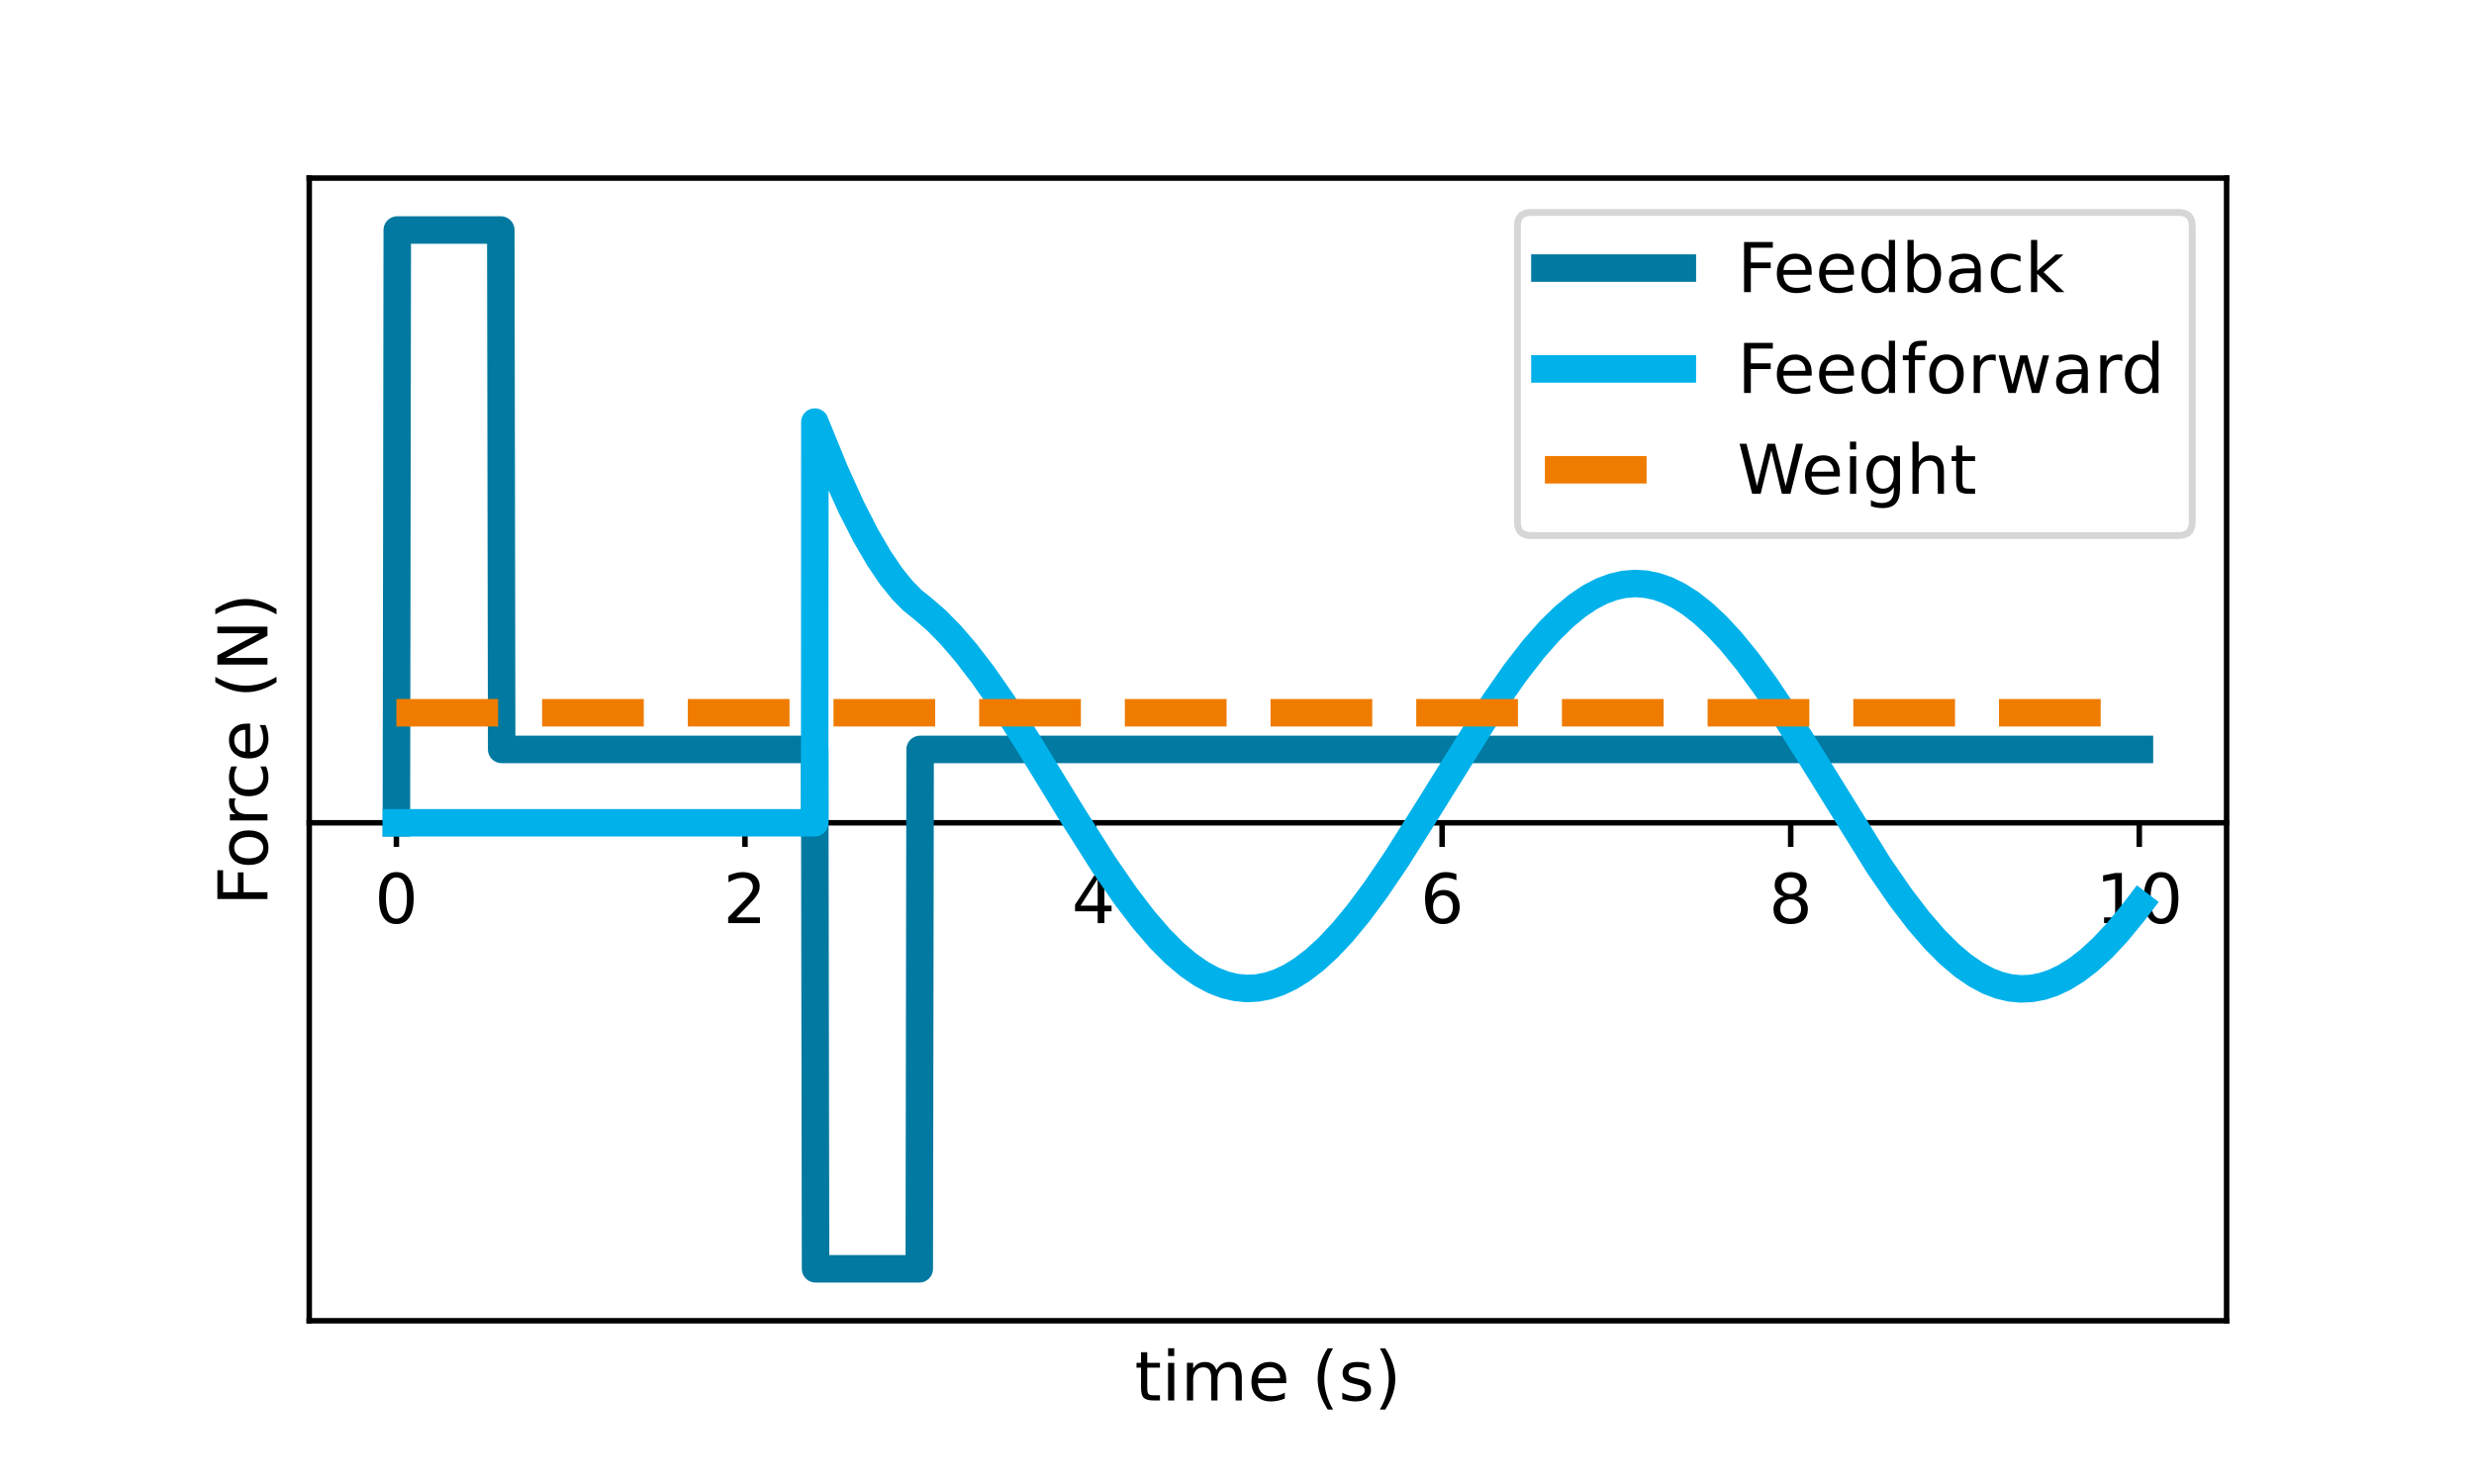
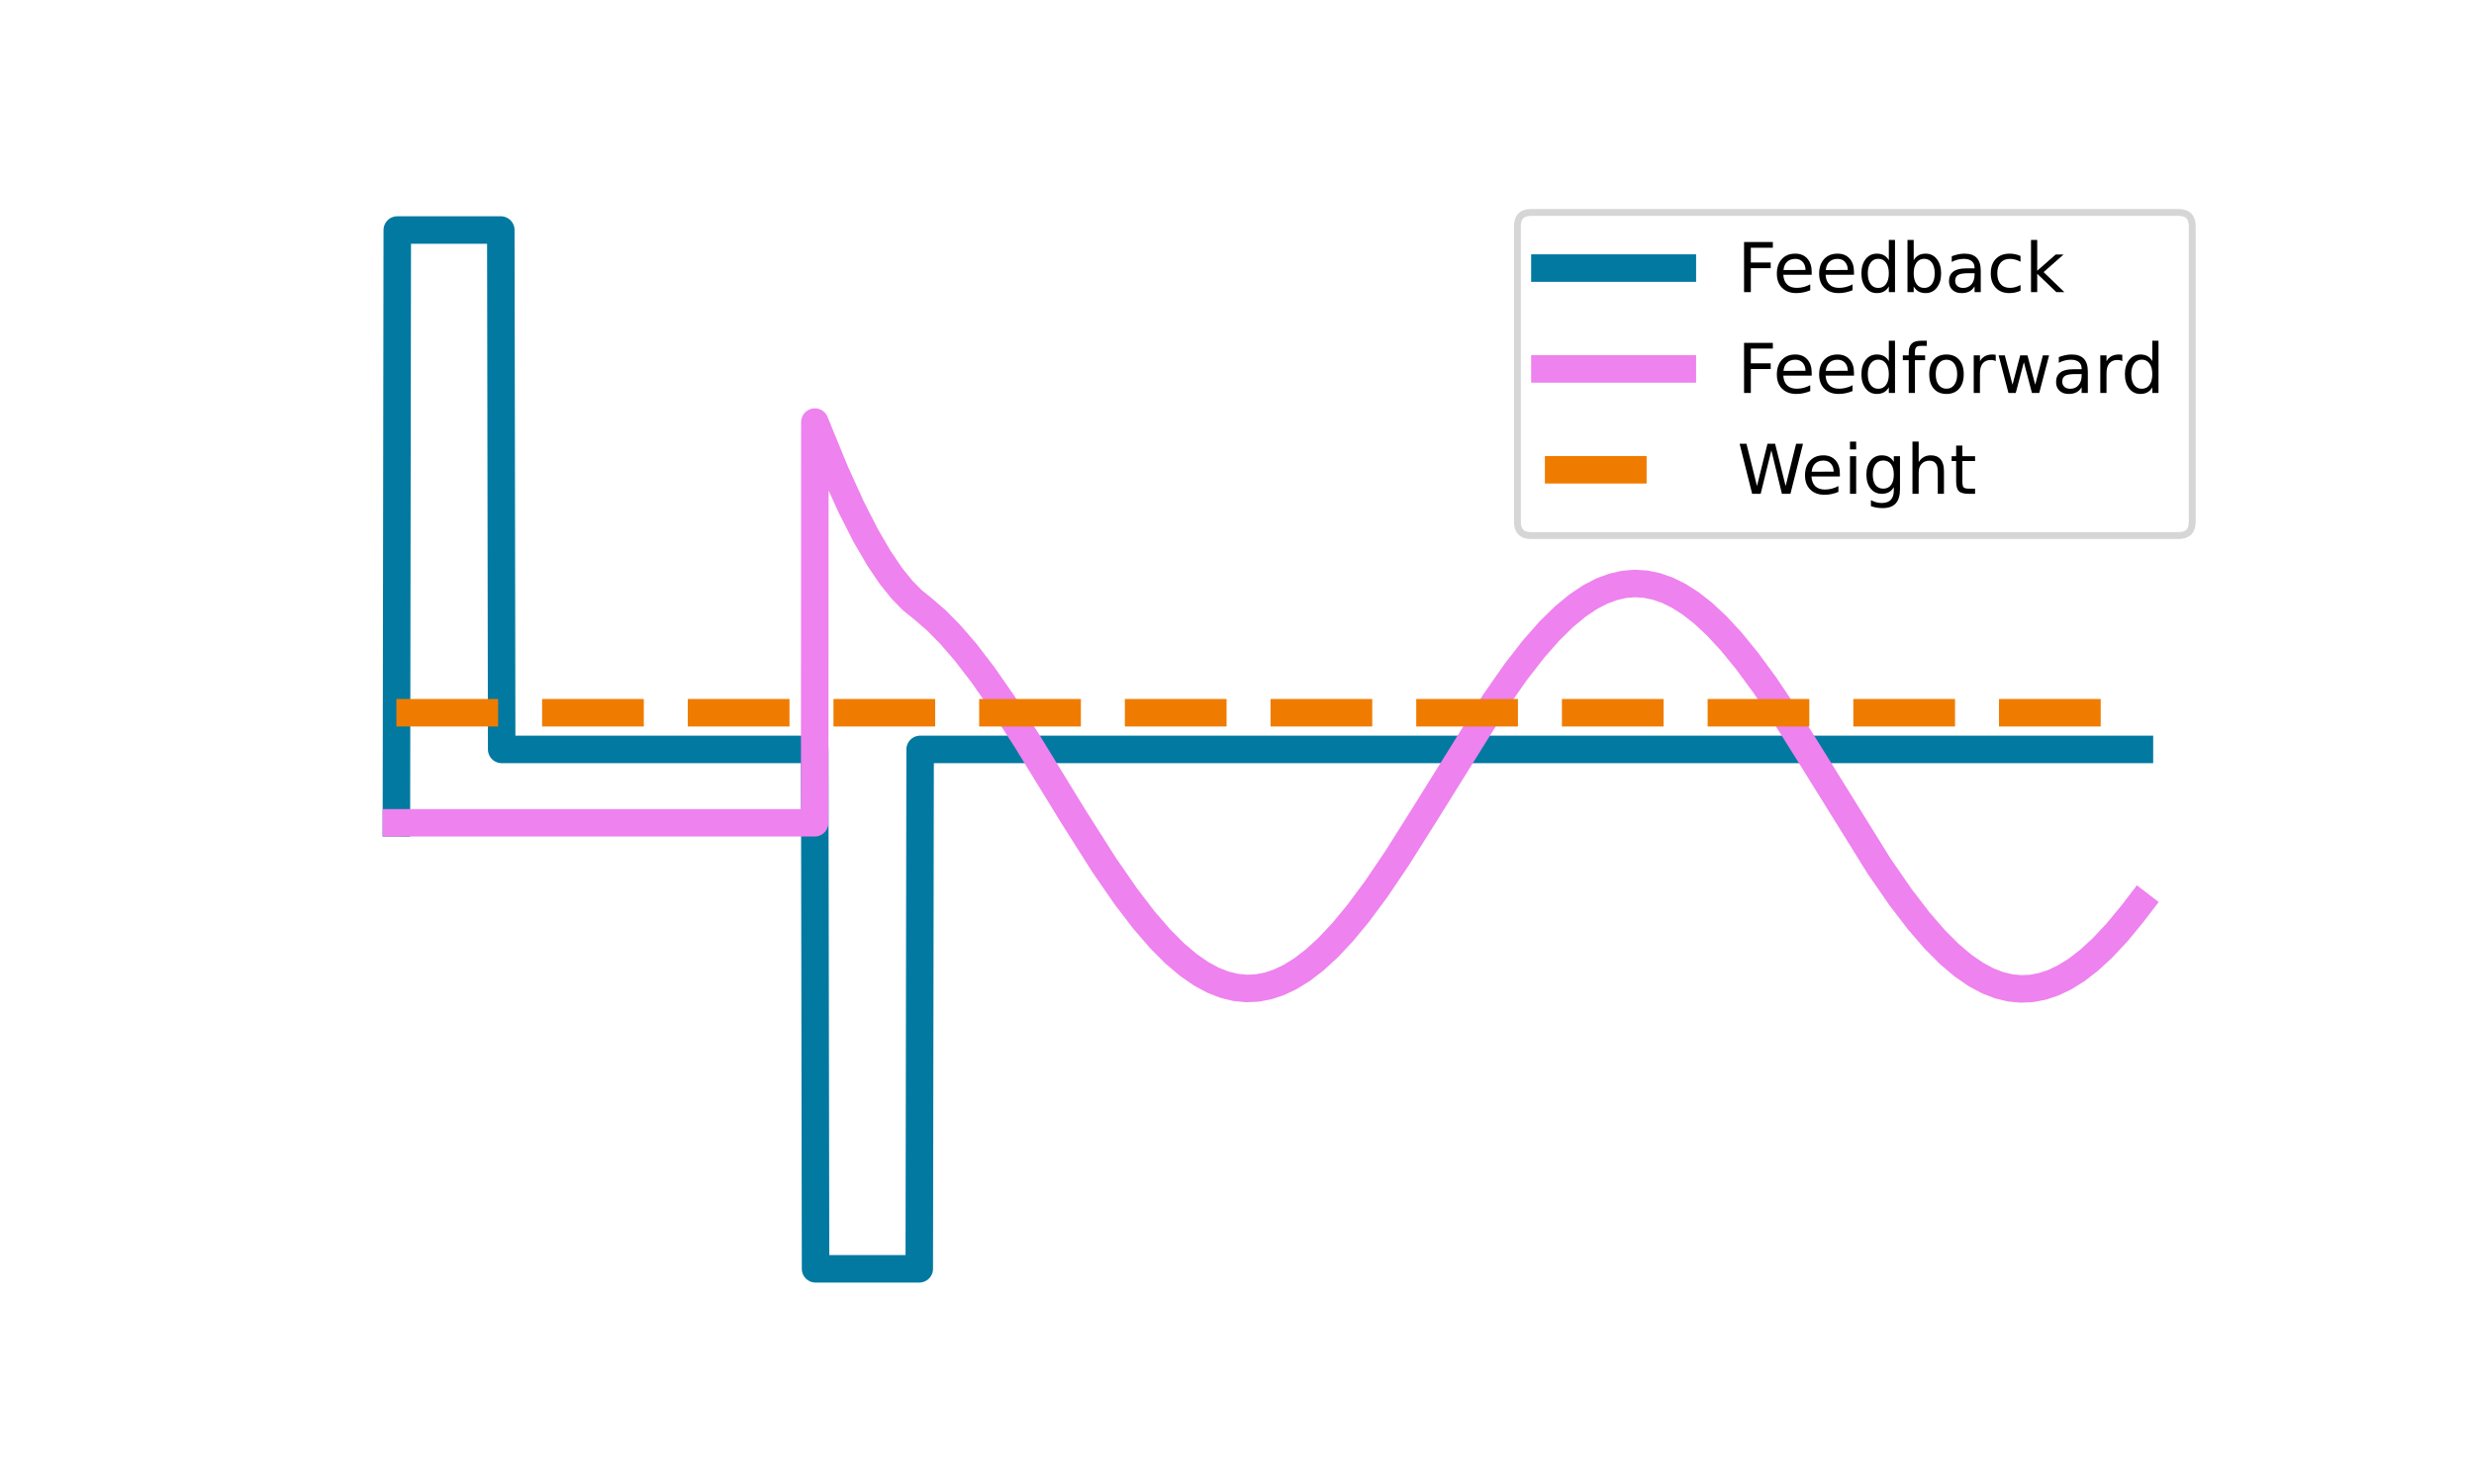
<svg xmlns="http://www.w3.org/2000/svg" xmlns:xlink="http://www.w3.org/1999/xlink" width="360pt" height="216pt" viewBox="0 0 360 216" version="1.1">
  <defs>
    <style type="text/css">*{stroke-linejoin: round; stroke-linecap: butt}</style>
  </defs>
  <g id="figure_1">
    <g id="patch_1">
      <path d="M 0 216  L 360 216  L 360 0  L 0 0  z " style="fill: #ffffff" />
    </g>
    <g id="axes_1">
-       <g id="patch_2">
-         <path d="M 45 192.24  L 324 192.24  L 324 25.92  L 45 25.92  z " style="fill: #ffffff" />
+       <g id="line2d_1">
+         <path d="M 57.682 119.76  L 57.809 33.48  L 72.873 33.48  L 73 109.08  L 118.548 109.08  L 118.675 184.68  L 133.765 184.68  L 133.892 109.08  L 311.318 109.08  L 311.318 109.08  " clip-path="url(#pdf1f8fa968)" style="fill: none; stroke: #0179a0; stroke-width: 4; stroke-linecap: square" />
      </g>
-       <g id="axes_2">
-         <g id="patch_3">
-           <path d="M 45 119.76  L 324 119.76  L 324 119.76  L 45 119.76  z " style="fill: #ffffff" />
+       <g id="line2d_2">
+         <path d="M 57.682 119.76  L 118.548 119.76  L 118.574 61.437  L 118.675 61.697  L 121.465 68.512  L 123.849 73.774  L 125.979 77.957  L 127.907 81.268  L 129.657 83.851  L 131.28 85.865  L 132.776 87.381  L 134.348 88.646  L 136.251 90.293  L 138.305 92.377  L 140.537 94.968  L 143.022 98.205  L 145.888 102.32  L 149.413 107.793  L 156.108 118.712  L 160.623 125.833  L 163.793 130.429  L 166.456 133.911  L 168.814 136.638  L 170.944 138.773  L 172.923 140.45  L 174.774 141.732  L 176.524 142.677  L 178.198 143.329  L 179.796 143.718  L 181.368 143.873  L 182.915 143.805  L 184.487 143.511  L 186.085 142.984  L 187.734 142.203  L 189.458 141.135  L 191.284 139.735  L 193.237 137.948  L 195.342 135.71  L 197.65 132.92  L 200.237 129.432  L 203.255 124.974  L 207.186 118.738  L 217.482 102.209  L 220.551 97.817  L 223.163 94.456  L 225.471 91.836  L 227.576 89.771  L 229.529 88.158  L 231.355 86.93  L 233.079 86.032  L 234.728 85.419  L 236.325 85.058  L 237.898 84.931  L 239.445 85.026  L 241.017 85.347  L 242.615 85.902  L 244.263 86.712  L 245.988 87.809  L 247.814 89.239  L 249.767 91.057  L 251.872 93.325  L 254.205 96.178  L 256.817 99.735  L 259.886 104.306  L 263.944 110.781  L 273.403 126.017  L 276.548 130.574  L 279.186 134.02  L 281.544 136.746  L 283.675 138.877  L 285.653 140.549  L 287.504 141.826  L 289.254 142.765  L 290.902 143.403  L 292.5 143.788  L 294.073 143.939  L 295.62 143.867  L 297.192 143.569  L 298.79 143.036  L 300.438 142.249  L 302.163 141.175  L 303.989 139.767  L 305.942 137.972  L 308.047 135.725  L 310.354 132.925  L 311.318 131.663  L 311.318 131.663  " clip-path="url(#pdf1f8fa968)" style="fill: none; stroke: #ee82ee; stroke-width: 4; stroke-linecap: square" />
+       </g>
+       <g id="LineCollection_1">
+         <path d="M 57.682 103.74  L 311.318 103.74  " clip-path="url(#pdf1f8fa968)" style="fill: none; stroke-dasharray: 14.8,6.4; stroke-dashoffset: 0; stroke: #ef7c00; stroke-width: 4" />
+       </g>
+       <g id="legend_1">
+         <g id="patch_2">
+           <path d="M 222.803 77.954  L 317 77.954  Q 319 77.954 319 75.954  L 319 32.92  Q 319 30.92 317 30.92  L 222.803 30.92  Q 220.803 30.92 220.803 32.92  L 220.803 75.954  Q 220.803 77.954 222.803 77.954  z " style="fill: #ffffff; opacity: 0.8; stroke: #cccccc; stroke-linejoin: miter" />
        </g>
-         <g id="matplotlib.axis_1">
-           <g id="xtick_1">
-             <g id="line2d_1">
-               <defs>
-                 <path id="m11c62ca259" d="M 0 0  L 0 3.5  " style="stroke: #000000; stroke-width: 0.8" />
-               </defs>
-               <g>
-                 <use xlink:href="#m11c62ca259" x="57.682" y="119.76" style="stroke: #000000; stroke-width: 0.8" />
-               </g>
-             </g>
-             <g id="text_1">
-               <g transform="translate(54.50057 134.358) scale(0.1 -0.1)">
-                 <defs>
-                   <path id="DejaVuSans-30" d="M 2034 4250  Q 1547 4250 1301 3770  Q 1056 3291 1056 2328  Q 1056 1369 1301 889  Q 1547 409 2034 409  Q 2525 409 2770 889  Q 3016 1369 3016 2328  Q 3016 3291 2770 3770  Q 2525 4250 2034 4250  z M 2034 4750  Q 2819 4750 3233 4129  Q 3647 3509 3647 2328  Q 3647 1150 3233 529  Q 2819 -91 2034 -91  Q 1250 -91 836 529  Q 422 1150 422 2328  Q 422 3509 836 4129  Q 1250 4750 2034 4750  z " transform="scale(0.015625)" />
-                 </defs>
-                 <use xlink:href="#DejaVuSans-30" />
-               </g>
-             </g>
-           </g>
-           <g id="xtick_2">
-             <g id="line2d_2">
-               <g>
-                 <use xlink:href="#m11c62ca259" x="108.404" y="119.76" style="stroke: #000000; stroke-width: 0.8" />
-               </g>
-             </g>
-             <g id="text_2">
-               <g transform="translate(105.2228 134.358) scale(0.1 -0.1)">
-                 <defs>
-                   <path id="DejaVuSans-32" d="M 1228 531  L 3431 531  L 3431 0  L 469 0  L 469 531  Q 828 903 1448 1529  Q 2069 2156 2228 2338  Q 2531 2678 2651 2914  Q 2772 3150 2772 3378  Q 2772 3750 2511 3984  Q 2250 4219 1831 4219  Q 1534 4219 1204 4116  Q 875 4013 500 3803  L 500 4441  Q 881 4594 1212 4672  Q 1544 4750 1819 4750  Q 2544 4750 2975 4387  Q 3406 4025 3406 3419  Q 3406 3131 3298 2873  Q 3191 2616 2906 2266  Q 2828 2175 2409 1742  Q 1991 1309 1228 531  z " transform="scale(0.015625)" />
-                 </defs>
-                 <use xlink:href="#DejaVuSans-32" />
-               </g>
-             </g>
-           </g>
-           <g id="xtick_3">
-             <g id="line2d_3">
-               <g>
-                 <use xlink:href="#m11c62ca259" x="159.126" y="119.76" style="stroke: #000000; stroke-width: 0.8" />
-               </g>
-             </g>
-             <g id="text_3">
-               <g transform="translate(155.945 134.358) scale(0.1 -0.1)">
-                 <defs>
-                   <path id="DejaVuSans-34" d="M 2419 4116  L 825 1625  L 2419 1625  L 2419 4116  z M 2253 4666  L 3047 4666  L 3047 1625  L 3713 1625  L 3713 1100  L 3047 1100  L 3047 0  L 2419 0  L 2419 1100  L 313 1100  L 313 1709  L 2253 4666  z " transform="scale(0.015625)" />
-                 </defs>
-                 <use xlink:href="#DejaVuSans-34" />
-               </g>
-             </g>
-           </g>
-           <g id="xtick_4">
-             <g id="line2d_4">
-               <g>
-                 <use xlink:href="#m11c62ca259" x="209.848" y="119.76" style="stroke: #000000; stroke-width: 0.8" />
-               </g>
-             </g>
-             <g id="text_4">
-               <g transform="translate(206.6672 134.358) scale(0.1 -0.1)">
-                 <defs>
-                   <path id="DejaVuSans-36" d="M 2113 2584  Q 1688 2584 1439 2293  Q 1191 2003 1191 1497  Q 1191 994 1439 701  Q 1688 409 2113 409  Q 2538 409 2786 701  Q 3034 994 3034 1497  Q 3034 2003 2786 2293  Q 2538 2584 2113 2584  z M 3366 4563  L 3366 3988  Q 3128 4100 2886 4159  Q 2644 4219 2406 4219  Q 1781 4219 1451 3797  Q 1122 3375 1075 2522  Q 1259 2794 1537 2939  Q 1816 3084 2150 3084  Q 2853 3084 3261 2657  Q 3669 2231 3669 1497  Q 3669 778 3244 343  Q 2819 -91 2113 -91  Q 1303 -91 875 529  Q 447 1150 447 2328  Q 447 3434 972 4092  Q 1497 4750 2381 4750  Q 2619 4750 2861 4703  Q 3103 4656 3366 4563  z " transform="scale(0.015625)" />
-                 </defs>
-                 <use xlink:href="#DejaVuSans-36" />
-               </g>
-             </g>
-           </g>
-           <g id="xtick_5">
-             <g id="line2d_5">
-               <g>
-                 <use xlink:href="#m11c62ca259" x="260.571" y="119.76" style="stroke: #000000; stroke-width: 0.8" />
-               </g>
-             </g>
-             <g id="text_5">
-               <g transform="translate(257.3894 134.358) scale(0.1 -0.1)">
-                 <defs>
-                   <path id="DejaVuSans-38" d="M 2034 2216  Q 1584 2216 1326 1975  Q 1069 1734 1069 1313  Q 1069 891 1326 650  Q 1584 409 2034 409  Q 2484 409 2743 651  Q 3003 894 3003 1313  Q 3003 1734 2745 1975  Q 2488 2216 2034 2216  z M 1403 2484  Q 997 2584 770 2862  Q 544 3141 544 3541  Q 544 4100 942 4425  Q 1341 4750 2034 4750  Q 2731 4750 3128 4425  Q 3525 4100 3525 3541  Q 3525 3141 3298 2862  Q 3072 2584 2669 2484  Q 3125 2378 3379 2068  Q 3634 1759 3634 1313  Q 3634 634 3220 271  Q 2806 -91 2034 -91  Q 1263 -91 848 271  Q 434 634 434 1313  Q 434 1759 690 2068  Q 947 2378 1403 2484  z M 1172 3481  Q 1172 3119 1398 2916  Q 1625 2713 2034 2713  Q 2441 2713 2670 2916  Q 2900 3119 2900 3481  Q 2900 3844 2670 4047  Q 2441 4250 2034 4250  Q 1625 4250 1398 4047  Q 1172 3844 1172 3481  z " transform="scale(0.015625)" />
-                 </defs>
-                 <use xlink:href="#DejaVuSans-38" />
-               </g>
-             </g>
-           </g>
-           <g id="xtick_6">
-             <g id="line2d_6">
-               <g>
-                 <use xlink:href="#m11c62ca259" x="311.293" y="119.76" style="stroke: #000000; stroke-width: 0.8" />
-               </g>
-             </g>
-             <g id="text_6">
-               <g transform="translate(304.9303 134.358) scale(0.1 -0.1)">
-                 <defs>
-                   <path id="DejaVuSans-31" d="M 794 531  L 1825 531  L 1825 4091  L 703 3866  L 703 4441  L 1819 4666  L 2450 4666  L 2450 531  L 3481 531  L 3481 0  L 794 0  L 794 531  z " transform="scale(0.015625)" />
-                 </defs>
-                 <use xlink:href="#DejaVuSans-31" />
-                 <use xlink:href="#DejaVuSans-30" x="63.623" />
-               </g>
-             </g>
-           </g>
+         <g id="line2d_3">
+           <path d="M 224.803 39.018  L 234.803 39.018  L 244.803 39.018  " style="fill: none; stroke: #0179a0; stroke-width: 4; stroke-linecap: square" />
        </g>
-         <g id="matplotlib.axis_2" />
-         <g id="patch_4">
-           <path d="M 45 119.76  L 324 119.76  " style="fill: none; stroke: #000000; stroke-width: 0.8; stroke-linejoin: miter; stroke-linecap: square" />
-         </g>
-       </g>
-       <g id="matplotlib.axis_3">
-         <g id="text_7">
-           <g transform="translate(165.1086 203.8384) scale(0.1 -0.1)">
-             <defs>
-               <path id="DejaVuSans-74" d="M 1172 4494  L 1172 3500  L 2356 3500  L 2356 3053  L 1172 3053  L 1172 1153  Q 1172 725 1289 603  Q 1406 481 1766 481  L 2356 481  L 2356 0  L 1766 0  Q 1100 0 847 248  Q 594 497 594 1153  L 594 3053  L 172 3053  L 172 3500  L 594 3500  L 594 4494  L 1172 4494  z " transform="scale(0.015625)" />
-               <path id="DejaVuSans-69" d="M 603 3500  L 1178 3500  L 1178 0  L 603 0  L 603 3500  z M 603 4863  L 1178 4863  L 1178 4134  L 603 4134  L 603 4863  z " transform="scale(0.015625)" />
-               <path id="DejaVuSans-6d" d="M 3328 2828  Q 3544 3216 3844 3400  Q 4144 3584 4550 3584  Q 5097 3584 5394 3201  Q 5691 2819 5691 2113  L 5691 0  L 5113 0  L 5113 2094  Q 5113 2597 4934 2840  Q 4756 3084 4391 3084  Q 3944 3084 3684 2787  Q 3425 2491 3425 1978  L 3425 0  L 2847 0  L 2847 2094  Q 2847 2600 2669 2842  Q 2491 3084 2119 3084  Q 1678 3084 1418 2786  Q 1159 2488 1159 1978  L 1159 0  L 581 0  L 581 3500  L 1159 3500  L 1159 2956  Q 1356 3278 1631 3431  Q 1906 3584 2284 3584  Q 2666 3584 2933 3390  Q 3200 3197 3328 2828  z " transform="scale(0.015625)" />
-               <path id="DejaVuSans-65" d="M 3597 1894  L 3597 1613  L 953 1613  Q 991 1019 1311 708  Q 1631 397 2203 397  Q 2534 397 2845 478  Q 3156 559 3463 722  L 3463 178  Q 3153 47 2828 -22  Q 2503 -91 2169 -91  Q 1331 -91 842 396  Q 353 884 353 1716  Q 353 2575 817 3079  Q 1281 3584 2069 3584  Q 2775 3584 3186 3129  Q 3597 2675 3597 1894  z M 3022 2063  Q 3016 2534 2758 2815  Q 2500 3097 2075 3097  Q 1594 3097 1305 2825  Q 1016 2553 972 2059  L 3022 2063  z " transform="scale(0.015625)" />
-               <path id="DejaVuSans-20" transform="scale(0.015625)" />
-               <path id="DejaVuSans-28" d="M 1984 4856  Q 1566 4138 1362 3434  Q 1159 2731 1159 2009  Q 1159 1288 1364 580  Q 1569 -128 1984 -844  L 1484 -844  Q 1016 -109 783 600  Q 550 1309 550 2009  Q 550 2706 781 3412  Q 1013 4119 1484 4856  L 1984 4856  z " transform="scale(0.015625)" />
-               <path id="DejaVuSans-73" d="M 2834 3397  L 2834 2853  Q 2591 2978 2328 3040  Q 2066 3103 1784 3103  Q 1356 3103 1142 2972  Q 928 2841 928 2578  Q 928 2378 1081 2264  Q 1234 2150 1697 2047  L 1894 2003  Q 2506 1872 2764 1633  Q 3022 1394 3022 966  Q 3022 478 2636 193  Q 2250 -91 1575 -91  Q 1294 -91 989 -36  Q 684 19 347 128  L 347 722  Q 666 556 975 473  Q 1284 391 1588 391  Q 1994 391 2212 530  Q 2431 669 2431 922  Q 2431 1156 2273 1281  Q 2116 1406 1581 1522  L 1381 1569  Q 847 1681 609 1914  Q 372 2147 372 2553  Q 372 3047 722 3315  Q 1072 3584 1716 3584  Q 2034 3584 2315 3537  Q 2597 3491 2834 3397  z " transform="scale(0.015625)" />
-               <path id="DejaVuSans-29" d="M 513 4856  L 1013 4856  Q 1481 4119 1714 3412  Q 1947 2706 1947 2009  Q 1947 1309 1714 600  Q 1481 -109 1013 -844  L 513 -844  Q 928 -128 1133 580  Q 1338 1288 1338 2009  Q 1338 2731 1133 3434  Q 928 4138 513 4856  z " transform="scale(0.015625)" />
-             </defs>
-             <use xlink:href="#DejaVuSans-74" />
-             <use xlink:href="#DejaVuSans-69" x="39.209" />
-             <use xlink:href="#DejaVuSans-6d" x="66.992" />
-             <use xlink:href="#DejaVuSans-65" x="164.404" />
-             <use xlink:href="#DejaVuSans-20" x="225.928" />
-             <use xlink:href="#DejaVuSans-28" x="257.715" />
-             <use xlink:href="#DejaVuSans-73" x="296.729" />
-             <use xlink:href="#DejaVuSans-29" x="348.828" />
-           </g>
-         </g>
-       </g>
-       <g id="matplotlib.axis_4">
-         <g id="text_8">
-           <g transform="translate(38.92031 131.8339) rotate(-90) scale(0.1 -0.1)">
+         <g id="text_1">
+           <g transform="translate(252.8031 42.51844) scale(0.1 -0.1)">
            <defs>
              <path id="DejaVuSans-46" d="M 628 4666  L 3309 4666  L 3309 4134  L 1259 4134  L 1259 2759  L 3109 2759  L 3109 2228  L 1259 2228  L 1259 0  L 628 0  L 628 4666  z " transform="scale(0.015625)" />
-               <path id="DejaVuSans-6f" d="M 1959 3097  Q 1497 3097 1228 2736  Q 959 2375 959 1747  Q 959 1119 1226 758  Q 1494 397 1959 397  Q 2419 397 2687 759  Q 2956 1122 2956 1747  Q 2956 2369 2687 2733  Q 2419 3097 1959 3097  z M 1959 3584  Q 2709 3584 3137 3096  Q 3566 2609 3566 1747  Q 3566 888 3137 398  Q 2709 -91 1959 -91  Q 1206 -91 779 398  Q 353 888 353 1747  Q 353 2609 779 3096  Q 1206 3584 1959 3584  z " transform="scale(0.015625)" />
-               <path id="DejaVuSans-72" d="M 2631 2963  Q 2534 3019 2420 3045  Q 2306 3072 2169 3072  Q 1681 3072 1420 2755  Q 1159 2438 1159 1844  L 1159 0  L 581 0  L 581 3500  L 1159 3500  L 1159 2956  Q 1341 3275 1631 3429  Q 1922 3584 2338 3584  Q 2397 3584 2469 3576  Q 2541 3569 2628 3553  L 2631 2963  z " transform="scale(0.015625)" />
-               <path id="DejaVuSans-63" d="M 3122 3366  L 3122 2828  Q 2878 2963 2633 3030  Q 2388 3097 2138 3097  Q 1578 3097 1268 2742  Q 959 2388 959 1747  Q 959 1106 1268 751  Q 1578 397 2138 397  Q 2388 397 2633 464  Q 2878 531 3122 666  L 3122 134  Q 2881 22 2623 -34  Q 2366 -91 2075 -91  Q 1284 -91 818 406  Q 353 903 353 1747  Q 353 2603 823 3093  Q 1294 3584 2113 3584  Q 2378 3584 2631 3529  Q 2884 3475 3122 3366  z " transform="scale(0.015625)" />
-               <path id="DejaVuSans-4e" d="M 628 4666  L 1478 4666  L 3547 763  L 3547 4666  L 4159 4666  L 4159 0  L 3309 0  L 1241 3903  L 1241 0  L 628 0  L 628 4666  z " transform="scale(0.015625)" />
-             </defs>
-             <use xlink:href="#DejaVuSans-46" />
-             <use xlink:href="#DejaVuSans-6f" x="53.895" />
-             <use xlink:href="#DejaVuSans-72" x="115.076" />
-             <use xlink:href="#DejaVuSans-63" x="153.939" />
-             <use xlink:href="#DejaVuSans-65" x="208.92" />
-             <use xlink:href="#DejaVuSans-20" x="270.443" />
-             <use xlink:href="#DejaVuSans-28" x="302.23" />
-             <use xlink:href="#DejaVuSans-4e" x="341.244" />
-             <use xlink:href="#DejaVuSans-29" x="416.049" />
-           </g>
-         </g>
-       </g>
-       <g id="line2d_7">
-         <path d="M 57.682 119.76  L 57.809 33.48  L 72.873 33.48  L 73 109.08  L 118.548 109.08  L 118.675 184.68  L 133.765 184.68  L 133.892 109.08  L 311.318 109.08  L 311.318 109.08  " clip-path="url(#p021e64a1f7)" style="fill: none; stroke: #0179a0; stroke-width: 4; stroke-linecap: square" />
-       </g>
-       <g id="line2d_8">
-         <path d="M 57.682 119.76  L 118.548 119.76  L 118.574 61.437  L 118.675 61.697  L 121.465 68.512  L 123.849 73.774  L 125.979 77.957  L 127.907 81.268  L 129.657 83.851  L 131.28 85.865  L 132.776 87.381  L 134.348 88.646  L 136.251 90.293  L 138.305 92.377  L 140.537 94.968  L 143.022 98.205  L 145.888 102.32  L 149.413 107.793  L 156.108 118.712  L 160.623 125.833  L 163.793 130.429  L 166.456 133.911  L 168.814 136.638  L 170.944 138.773  L 172.923 140.45  L 174.774 141.732  L 176.524 142.677  L 178.198 143.329  L 179.796 143.718  L 181.368 143.873  L 182.915 143.805  L 184.487 143.511  L 186.085 142.984  L 187.734 142.203  L 189.458 141.135  L 191.284 139.735  L 193.237 137.948  L 195.342 135.71  L 197.65 132.92  L 200.237 129.432  L 203.255 124.974  L 207.186 118.738  L 217.482 102.209  L 220.551 97.817  L 223.163 94.456  L 225.471 91.836  L 227.576 89.771  L 229.529 88.158  L 231.355 86.93  L 233.079 86.032  L 234.728 85.419  L 236.325 85.058  L 237.898 84.931  L 239.445 85.026  L 241.017 85.347  L 242.615 85.902  L 244.263 86.712  L 245.988 87.809  L 247.814 89.239  L 249.767 91.057  L 251.872 93.325  L 254.205 96.178  L 256.817 99.735  L 259.886 104.306  L 263.944 110.781  L 273.403 126.017  L 276.548 130.574  L 279.186 134.02  L 281.544 136.746  L 283.675 138.877  L 285.653 140.549  L 287.504 141.826  L 289.254 142.765  L 290.902 143.403  L 292.5 143.788  L 294.073 143.939  L 295.62 143.867  L 297.192 143.569  L 298.79 143.036  L 300.438 142.249  L 302.163 141.175  L 303.989 139.767  L 305.942 137.972  L 308.047 135.725  L 310.354 132.925  L 311.318 131.663  L 311.318 131.663  " clip-path="url(#p021e64a1f7)" style="fill: none; stroke: #00b1ea; stroke-width: 4; stroke-linecap: square" />
-       </g>
-       <g id="LineCollection_1">
-         <path d="M 57.682 103.74  L 311.318 103.74  " clip-path="url(#p021e64a1f7)" style="fill: none; stroke-dasharray: 14.8,6.4; stroke-dashoffset: 0; stroke: #ef7c00; stroke-width: 4" />
-       </g>
-       <g id="patch_5">
-         <path d="M 45 192.24  L 45 25.92  " style="fill: none; stroke: #000000; stroke-width: 0.8; stroke-linejoin: miter; stroke-linecap: square" />
-       </g>
-       <g id="patch_6">
-         <path d="M 324 192.24  L 324 25.92  " style="fill: none; stroke: #000000; stroke-width: 0.8; stroke-linejoin: miter; stroke-linecap: square" />
-       </g>
-       <g id="patch_7">
-         <path d="M 45 192.24  L 324 192.24  " style="fill: none; stroke: #000000; stroke-width: 0.8; stroke-linejoin: miter; stroke-linecap: square" />
-       </g>
-       <g id="patch_8">
-         <path d="M 45 25.92  L 324 25.92  " style="fill: none; stroke: #000000; stroke-width: 0.8; stroke-linejoin: miter; stroke-linecap: square" />
-       </g>
-       <g id="legend_1">
-         <g id="patch_9">
-           <path d="M 222.803 77.954  L 317 77.954  Q 319 77.954 319 75.954  L 319 32.92  Q 319 30.92 317 30.92  L 222.803 30.92  Q 220.803 30.92 220.803 32.92  L 220.803 75.954  Q 220.803 77.954 222.803 77.954  z " style="fill: #ffffff; opacity: 0.8; stroke: #cccccc; stroke-linejoin: miter" />
-         </g>
-         <g id="line2d_9">
-           <path d="M 224.803 39.018  L 234.803 39.018  L 244.803 39.018  " style="fill: none; stroke: #0179a0; stroke-width: 4; stroke-linecap: square" />
-         </g>
-         <g id="text_9">
-           <g transform="translate(252.8031 42.51844) scale(0.1 -0.1)">
-             <defs>
+               <path id="DejaVuSans-65" d="M 3597 1894  L 3597 1613  L 953 1613  Q 991 1019 1311 708  Q 1631 397 2203 397  Q 2534 397 2845 478  Q 3156 559 3463 722  L 3463 178  Q 3153 47 2828 -22  Q 2503 -91 2169 -91  Q 1331 -91 842 396  Q 353 884 353 1716  Q 353 2575 817 3079  Q 1281 3584 2069 3584  Q 2775 3584 3186 3129  Q 3597 2675 3597 1894  z M 3022 2063  Q 3016 2534 2758 2815  Q 2500 3097 2075 3097  Q 1594 3097 1305 2825  Q 1016 2553 972 2059  L 3022 2063  z " transform="scale(0.015625)" />
              <path id="DejaVuSans-64" d="M 2906 2969  L 2906 4863  L 3481 4863  L 3481 0  L 2906 0  L 2906 525  Q 2725 213 2448 61  Q 2172 -91 1784 -91  Q 1150 -91 751 415  Q 353 922 353 1747  Q 353 2572 751 3078  Q 1150 3584 1784 3584  Q 2172 3584 2448 3432  Q 2725 3281 2906 2969  z M 947 1747  Q 947 1113 1208 752  Q 1469 391 1925 391  Q 2381 391 2643 752  Q 2906 1113 2906 1747  Q 2906 2381 2643 2742  Q 2381 3103 1925 3103  Q 1469 3103 1208 2742  Q 947 2381 947 1747  z " transform="scale(0.015625)" />
              <path id="DejaVuSans-62" d="M 3116 1747  Q 3116 2381 2855 2742  Q 2594 3103 2138 3103  Q 1681 3103 1420 2742  Q 1159 2381 1159 1747  Q 1159 1113 1420 752  Q 1681 391 2138 391  Q 2594 391 2855 752  Q 3116 1113 3116 1747  z M 1159 2969  Q 1341 3281 1617 3432  Q 1894 3584 2278 3584  Q 2916 3584 3314 3078  Q 3713 2572 3713 1747  Q 3713 922 3314 415  Q 2916 -91 2278 -91  Q 1894 -91 1617 61  Q 1341 213 1159 525  L 1159 0  L 581 0  L 581 4863  L 1159 4863  L 1159 2969  z " transform="scale(0.015625)" />
              <path id="DejaVuSans-61" d="M 2194 1759  Q 1497 1759 1228 1600  Q 959 1441 959 1056  Q 959 750 1161 570  Q 1363 391 1709 391  Q 2188 391 2477 730  Q 2766 1069 2766 1631  L 2766 1759  L 2194 1759  z M 3341 1997  L 3341 0  L 2766 0  L 2766 531  Q 2569 213 2275 61  Q 1981 -91 1556 -91  Q 1019 -91 701 211  Q 384 513 384 1019  Q 384 1609 779 1909  Q 1175 2209 1959 2209  L 2766 2209  L 2766 2266  Q 2766 2663 2505 2880  Q 2244 3097 1772 3097  Q 1472 3097 1187 3025  Q 903 2953 641 2809  L 641 3341  Q 956 3463 1253 3523  Q 1550 3584 1831 3584  Q 2591 3584 2966 3190  Q 3341 2797 3341 1997  z " transform="scale(0.015625)" />
+               <path id="DejaVuSans-63" d="M 3122 3366  L 3122 2828  Q 2878 2963 2633 3030  Q 2388 3097 2138 3097  Q 1578 3097 1268 2742  Q 959 2388 959 1747  Q 959 1106 1268 751  Q 1578 397 2138 397  Q 2388 397 2633 464  Q 2878 531 3122 666  L 3122 134  Q 2881 22 2623 -34  Q 2366 -91 2075 -91  Q 1284 -91 818 406  Q 353 903 353 1747  Q 353 2603 823 3093  Q 1294 3584 2113 3584  Q 2378 3584 2631 3529  Q 2884 3475 3122 3366  z " transform="scale(0.015625)" />
              <path id="DejaVuSans-6b" d="M 581 4863  L 1159 4863  L 1159 1991  L 2875 3500  L 3609 3500  L 1753 1863  L 3688 0  L 2938 0  L 1159 1709  L 1159 0  L 581 0  L 581 4863  z " transform="scale(0.015625)" />
            </defs>
            <use xlink:href="#DejaVuSans-46" />
            <use xlink:href="#DejaVuSans-65" x="52.02" />
            <use xlink:href="#DejaVuSans-65" x="113.543" />
            <use xlink:href="#DejaVuSans-64" x="175.066" />
            <use xlink:href="#DejaVuSans-62" x="238.543" />
            <use xlink:href="#DejaVuSans-61" x="302.02" />
            <use xlink:href="#DejaVuSans-63" x="363.299" />
            <use xlink:href="#DejaVuSans-6b" x="418.279" />
          </g>
        </g>
-         <g id="line2d_10">
-           <path d="M 224.803 53.697  L 234.803 53.697  L 244.803 53.697  " style="fill: none; stroke: #00b1ea; stroke-width: 4; stroke-linecap: square" />
+         <g id="line2d_4">
+           <path d="M 224.803 53.697  L 234.803 53.697  L 244.803 53.697  " style="fill: none; stroke: #ee82ee; stroke-width: 4; stroke-linecap: square" />
        </g>
-         <g id="text_10">
+         <g id="text_2">
          <g transform="translate(252.8031 57.19656) scale(0.1 -0.1)">
            <defs>
              <path id="DejaVuSans-66" d="M 2375 4863  L 2375 4384  L 1825 4384  Q 1516 4384 1395 4259  Q 1275 4134 1275 3809  L 1275 3500  L 2222 3500  L 2222 3053  L 1275 3053  L 1275 0  L 697 0  L 697 3053  L 147 3053  L 147 3500  L 697 3500  L 697 3744  Q 697 4328 969 4595  Q 1241 4863 1831 4863  L 2375 4863  z " transform="scale(0.015625)" />
+               <path id="DejaVuSans-6f" d="M 1959 3097  Q 1497 3097 1228 2736  Q 959 2375 959 1747  Q 959 1119 1226 758  Q 1494 397 1959 397  Q 2419 397 2687 759  Q 2956 1122 2956 1747  Q 2956 2369 2687 2733  Q 2419 3097 1959 3097  z M 1959 3584  Q 2709 3584 3137 3096  Q 3566 2609 3566 1747  Q 3566 888 3137 398  Q 2709 -91 1959 -91  Q 1206 -91 779 398  Q 353 888 353 1747  Q 353 2609 779 3096  Q 1206 3584 1959 3584  z " transform="scale(0.015625)" />
+               <path id="DejaVuSans-72" d="M 2631 2963  Q 2534 3019 2420 3045  Q 2306 3072 2169 3072  Q 1681 3072 1420 2755  Q 1159 2438 1159 1844  L 1159 0  L 581 0  L 581 3500  L 1159 3500  L 1159 2956  Q 1341 3275 1631 3429  Q 1922 3584 2338 3584  Q 2397 3584 2469 3576  Q 2541 3569 2628 3553  L 2631 2963  z " transform="scale(0.015625)" />
              <path id="DejaVuSans-77" d="M 269 3500  L 844 3500  L 1563 769  L 2278 3500  L 2956 3500  L 3675 769  L 4391 3500  L 4966 3500  L 4050 0  L 3372 0  L 2619 2869  L 1863 0  L 1184 0  L 269 3500  z " transform="scale(0.015625)" />
            </defs>
            <use xlink:href="#DejaVuSans-46" />
            <use xlink:href="#DejaVuSans-65" x="52.02" />
            <use xlink:href="#DejaVuSans-65" x="113.543" />
            <use xlink:href="#DejaVuSans-64" x="175.066" />
            <use xlink:href="#DejaVuSans-66" x="238.543" />
            <use xlink:href="#DejaVuSans-6f" x="273.748" />
            <use xlink:href="#DejaVuSans-72" x="334.93" />
            <use xlink:href="#DejaVuSans-77" x="376.043" />
            <use xlink:href="#DejaVuSans-61" x="457.83" />
            <use xlink:href="#DejaVuSans-72" x="519.109" />
            <use xlink:href="#DejaVuSans-64" x="558.473" />
          </g>
        </g>
-         <g id="line2d_11">
+         <g id="line2d_5">
          <path d="M 224.803 68.375  L 244.803 68.375  " style="fill: none; stroke-dasharray: 14.8,6.4; stroke-dashoffset: 0; stroke: #ef7c00; stroke-width: 4" />
        </g>
-         <g id="text_11">
+         <g id="text_3">
          <g transform="translate(252.8031 71.87469) scale(0.1 -0.1)">
            <defs>
              <path id="DejaVuSans-57" d="M 213 4666  L 850 4666  L 1831 722  L 2809 4666  L 3519 4666  L 4500 722  L 5478 4666  L 6119 4666  L 4947 0  L 4153 0  L 3169 4050  L 2175 0  L 1381 0  L 213 4666  z " transform="scale(0.015625)" />
+               <path id="DejaVuSans-69" d="M 603 3500  L 1178 3500  L 1178 0  L 603 0  L 603 3500  z M 603 4863  L 1178 4863  L 1178 4134  L 603 4134  L 603 4863  z " transform="scale(0.015625)" />
              <path id="DejaVuSans-67" d="M 2906 1791  Q 2906 2416 2648 2759  Q 2391 3103 1925 3103  Q 1463 3103 1205 2759  Q 947 2416 947 1791  Q 947 1169 1205 825  Q 1463 481 1925 481  Q 2391 481 2648 825  Q 2906 1169 2906 1791  z M 3481 434  Q 3481 -459 3084 -895  Q 2688 -1331 1869 -1331  Q 1566 -1331 1297 -1286  Q 1028 -1241 775 -1147  L 775 -588  Q 1028 -725 1275 -790  Q 1522 -856 1778 -856  Q 2344 -856 2625 -561  Q 2906 -266 2906 331  L 2906 616  Q 2728 306 2450 153  Q 2172 0 1784 0  Q 1141 0 747 490  Q 353 981 353 1791  Q 353 2603 747 3093  Q 1141 3584 1784 3584  Q 2172 3584 2450 3431  Q 2728 3278 2906 2969  L 2906 3500  L 3481 3500  L 3481 434  z " transform="scale(0.015625)" />
              <path id="DejaVuSans-68" d="M 3513 2113  L 3513 0  L 2938 0  L 2938 2094  Q 2938 2591 2744 2837  Q 2550 3084 2163 3084  Q 1697 3084 1428 2787  Q 1159 2491 1159 1978  L 1159 0  L 581 0  L 581 4863  L 1159 4863  L 1159 2956  Q 1366 3272 1645 3428  Q 1925 3584 2291 3584  Q 2894 3584 3203 3211  Q 3513 2838 3513 2113  z " transform="scale(0.015625)" />
+               <path id="DejaVuSans-74" d="M 1172 4494  L 1172 3500  L 2356 3500  L 2356 3053  L 1172 3053  L 1172 1153  Q 1172 725 1289 603  Q 1406 481 1766 481  L 2356 481  L 2356 0  L 1766 0  Q 1100 0 847 248  Q 594 497 594 1153  L 594 3053  L 172 3053  L 172 3500  L 594 3500  L 594 4494  L 1172 4494  z " transform="scale(0.015625)" />
            </defs>
            <use xlink:href="#DejaVuSans-57" />
            <use xlink:href="#DejaVuSans-65" x="93.002" />
            <use xlink:href="#DejaVuSans-69" x="154.525" />
            <use xlink:href="#DejaVuSans-67" x="182.309" />
            <use xlink:href="#DejaVuSans-68" x="245.785" />
            <use xlink:href="#DejaVuSans-74" x="309.164" />
          </g>
        </g>
      </g>
    </g>
  </g>
  <defs>
-     <clipPath id="p021e64a1f7">
+     <clipPath id="pdf1f8fa968">
      <rect x="45" y="25.92" width="279" height="166.32" />
    </clipPath>
  </defs>
</svg>
